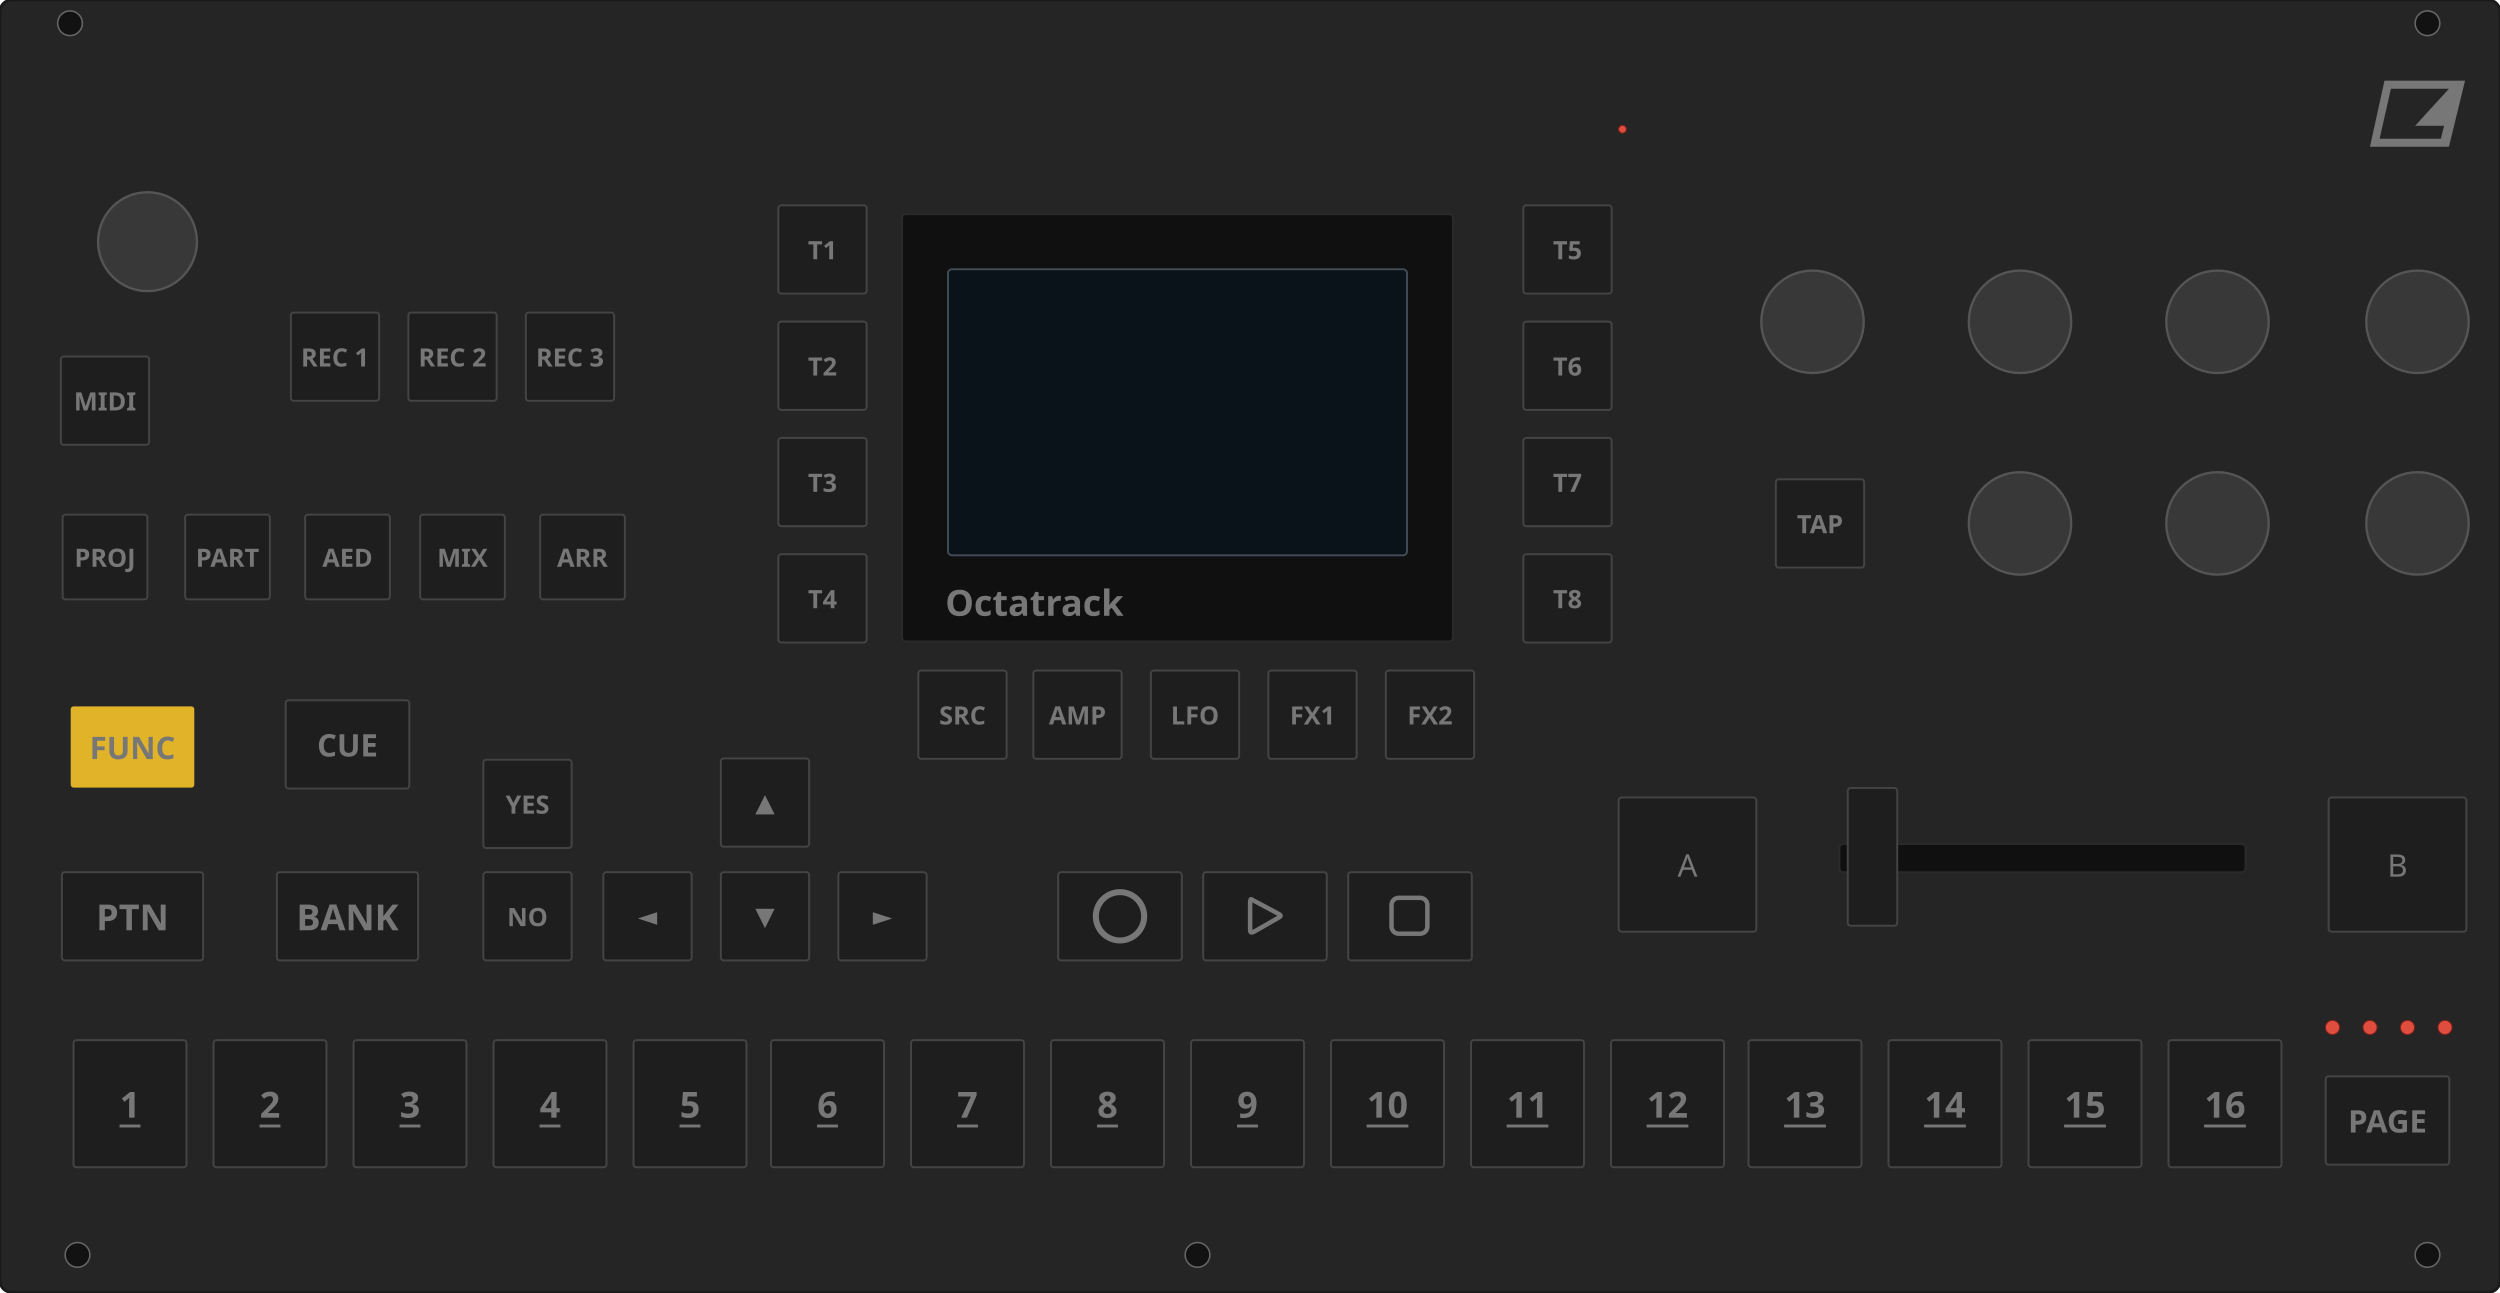
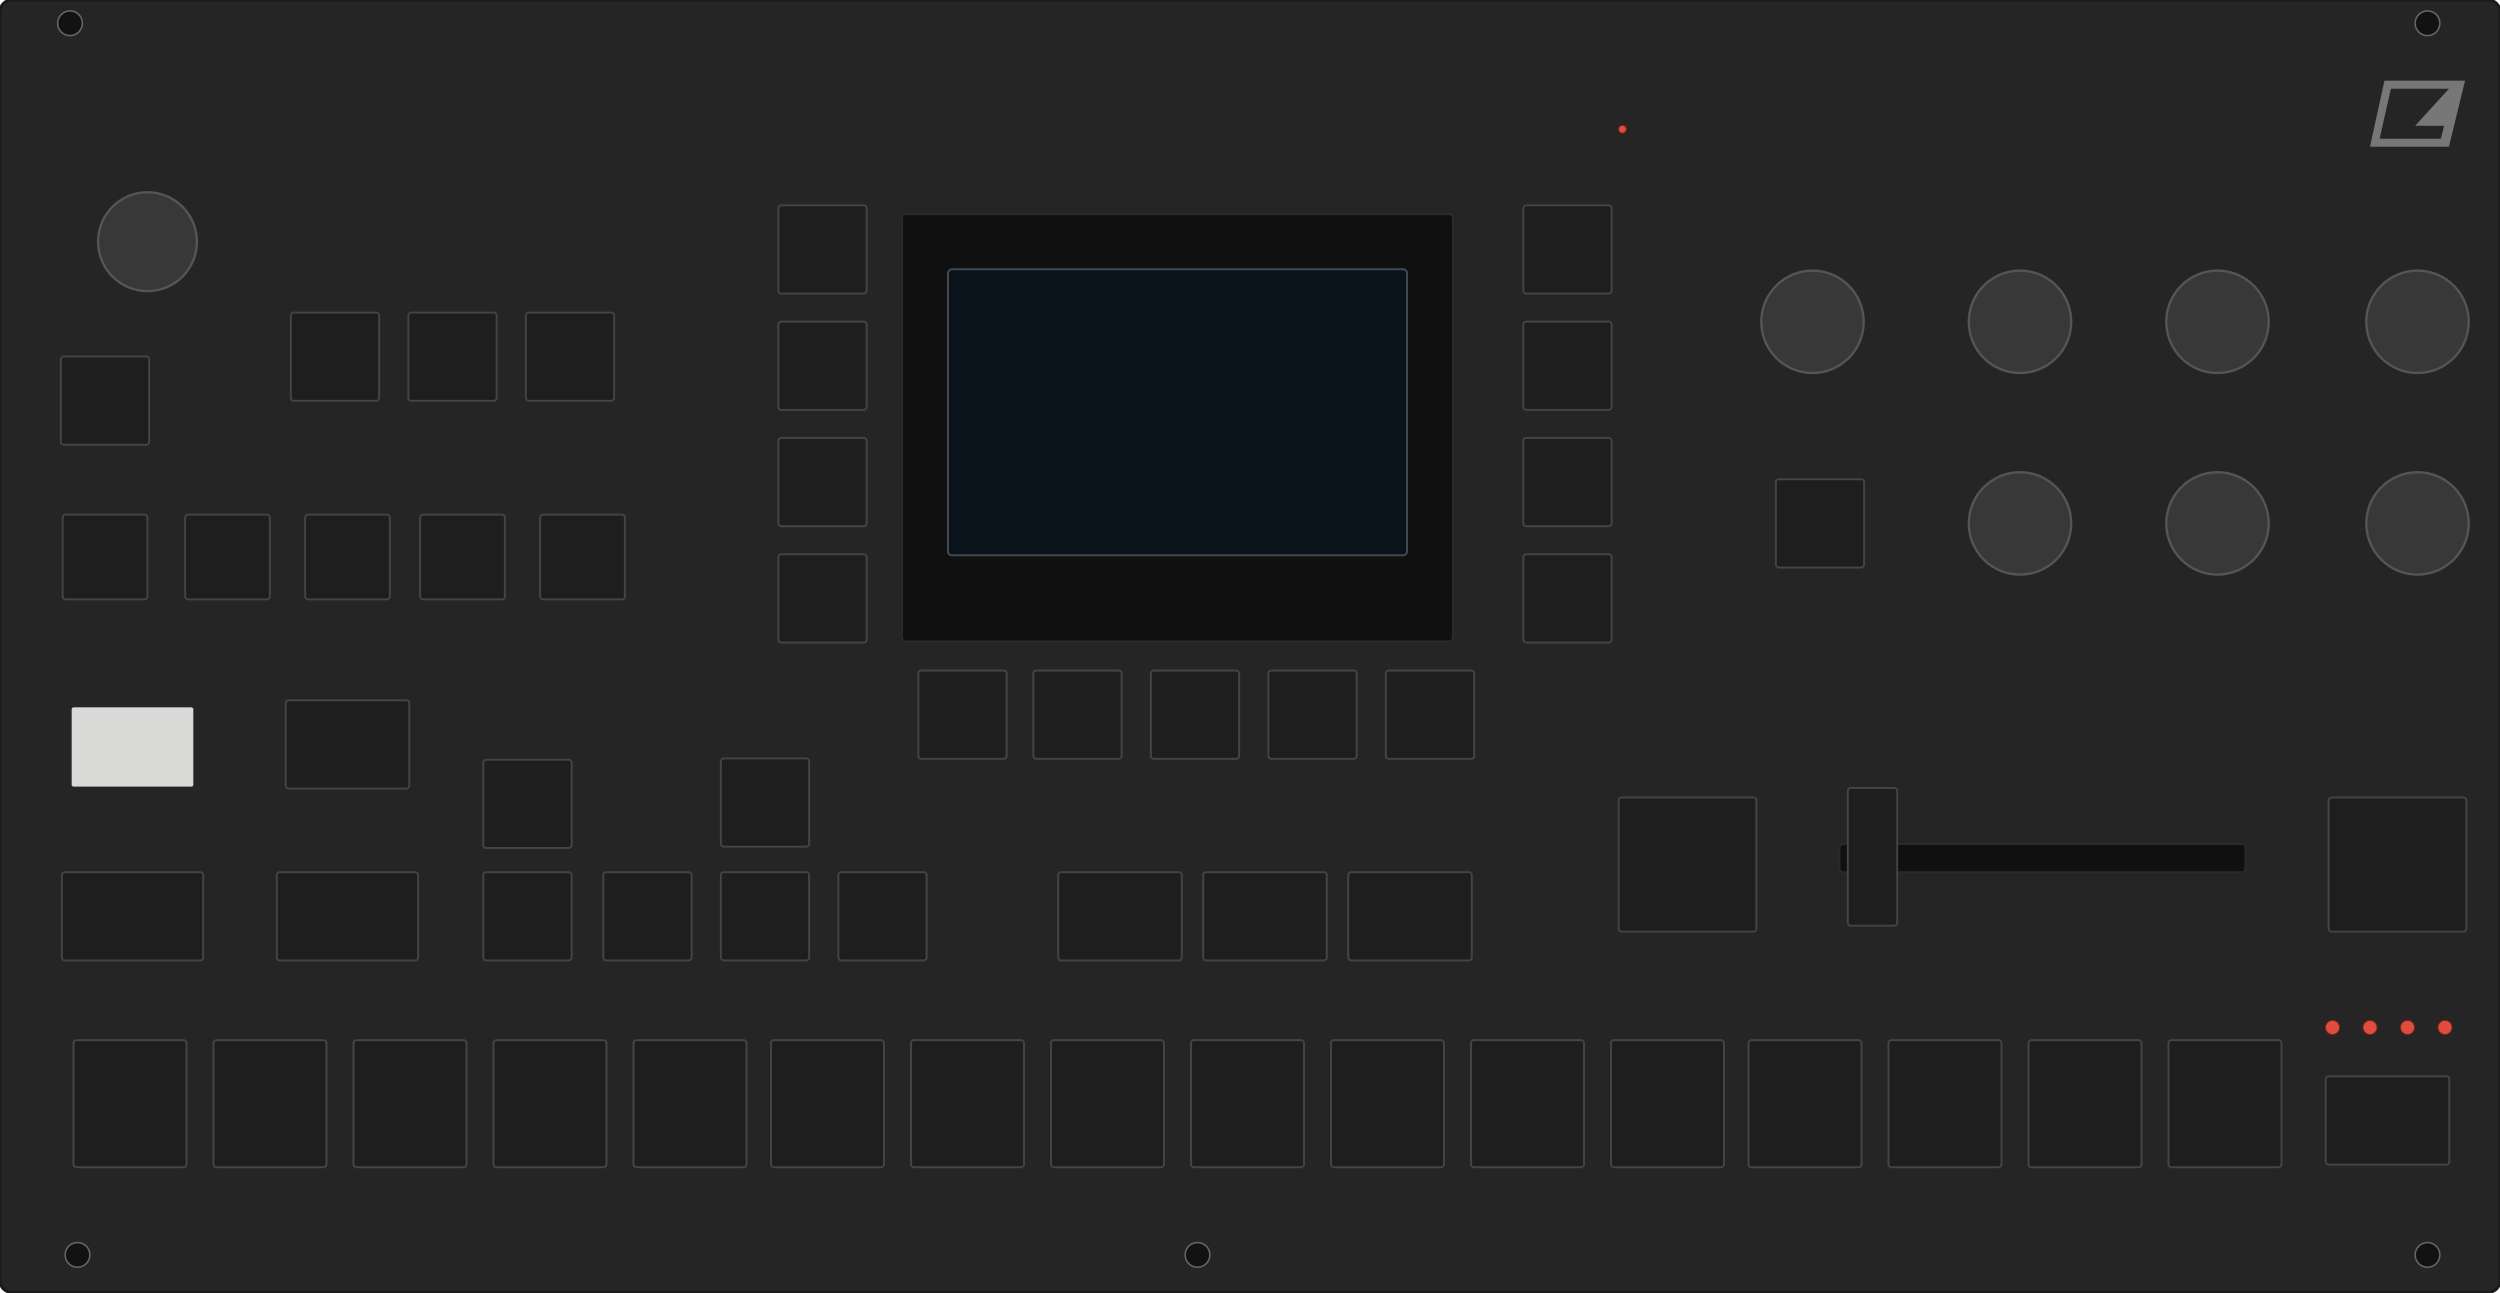
<svg xmlns="http://www.w3.org/2000/svg" baseProfile="full" height="664.3mm" version="1.1" viewBox="0 0 1285.04 664.3" width="1285.04mm">
  <defs />
  <rect fill="#252525" height="664.3" rx="6" stroke="#1a1a1a" stroke-width="1.5" width="1285.04" x="0" y="0" />
  <circle cx="35.981" cy="11.957" fill="#121212" r="6.355" stroke="#666666" stroke-width="0.8" />
  <circle cx="1247.774" cy="11.957" fill="#121212" r="6.355" stroke="#666666" stroke-width="0.8" />
  <circle cx="39.836" cy="645.035" fill="#121212" r="6.355" stroke="#666666" stroke-width="0.8" />
  <circle cx="615.534" cy="645.035" fill="#121212" r="6.355" stroke="#666666" stroke-width="0.8" />
  <circle cx="1247.774" cy="645.035" fill="#121212" r="6.355" stroke="#666666" stroke-width="0.8" />
  <path d="M5.848 0.015L38.335 0.015L31.837 26.654L0 26.654ZM8.447 3.264L3.899 23.405L28.589 23.405L29.888 18.207L18.193 18.207L31.837 3.264Z" fill="#777777" fill-rule="evenodd" stroke="none" stroke-linecap="round" stroke-linejoin="round" stroke-width="0" transform="translate(1218.197 41.4584) scale(1.274908)" />
  <circle cx="75.817" cy="124.224" fill="#383838" r="25.41" stroke="#555555" stroke-width="1.2" />
  <rect fill="#1e1e1e" height="45.38" rx="1.5" stroke="#444444" stroke-width="1.0" width="45.38" x="31.282" y="183.243" />
-   <text dominant-baseline="central" fill="#777777" font-family="sans-serif" font-size="13.0" font-weight="bold" text-anchor="middle" x="53.972" y="205.933">MIDI</text>
  <rect fill="#1e1e1e" height="45.38" rx="1.5" stroke="#444444" stroke-width="1.0" width="45.38" x="149.505" y="160.657" />
-   <text dominant-baseline="central" fill="#777777" font-family="sans-serif" font-size="13.0" font-weight="bold" text-anchor="middle" x="172.195" y="183.347">REC 1</text>
  <rect fill="#1e1e1e" height="45.38" rx="1.5" stroke="#444444" stroke-width="1.0" width="45.38" x="209.902" y="160.657" />
-   <text dominant-baseline="central" fill="#777777" font-family="sans-serif" font-size="13.0" font-weight="bold" text-anchor="middle" x="232.592" y="183.347">REC 2</text>
  <rect fill="#1e1e1e" height="45.38" rx="1.5" stroke="#444444" stroke-width="1.0" width="45.38" x="270.299" y="160.657" />
-   <text dominant-baseline="central" fill="#777777" font-family="sans-serif" font-size="13.0" font-weight="bold" text-anchor="middle" x="292.989" y="183.347">REC 3</text>
  <rect fill="#1e1e1e" height="43.56" rx="1.5" stroke="#444444" stroke-width="1.0" width="43.56" x="32.192" y="264.533" />
-   <text dominant-baseline="central" fill="#777777" font-family="sans-serif" font-size="13.0" font-weight="bold" text-anchor="middle" x="53.972" y="286.313">PROJ</text>
  <rect fill="#1e1e1e" height="43.56" rx="1.5" stroke="#444444" stroke-width="1.0" width="43.56" x="95.159" y="264.533" />
-   <text dominant-baseline="central" fill="#777777" font-family="sans-serif" font-size="13.0" font-weight="bold" text-anchor="middle" x="116.939" y="286.313">PART</text>
  <rect fill="#1e1e1e" height="43.56" rx="1.5" stroke="#444444" stroke-width="1.0" width="43.56" x="156.841" y="264.533" />
-   <text dominant-baseline="central" fill="#777777" font-family="sans-serif" font-size="13.0" font-weight="bold" text-anchor="middle" x="178.621" y="286.313">AED</text>
  <rect fill="#1e1e1e" height="43.56" rx="1.5" stroke="#444444" stroke-width="1.0" width="43.56" x="215.952" y="264.533" />
-   <text dominant-baseline="central" fill="#777777" font-family="sans-serif" font-size="13.0" font-weight="bold" text-anchor="middle" x="237.732" y="286.313">MIX</text>
  <rect fill="#1e1e1e" height="43.56" rx="1.5" stroke="#444444" stroke-width="1.0" width="43.56" x="277.634" y="264.533" />
-   <text dominant-baseline="central" fill="#777777" font-family="sans-serif" font-size="13.0" font-weight="bold" text-anchor="middle" x="299.414" y="286.313">ARR</text>
-   <rect fill="#E0B329" height="41.75" rx="1.5" stroke="none" stroke-width="1.0" width="63.53" x="36.342" y="363.09" />
-   <text dominant-baseline="central" fill="#777777" font-family="sans-serif" font-size="16.0" font-weight="bold" text-anchor="middle" x="68.107" y="383.965">FUNC</text>
+   <rect fill="#d9d9d7" height="41.75" rx="1.5" stroke="#242626" stroke-width="1.0" width="63.53" x="36.342" y="363.09" />
  <rect fill="#1e1e1e" height="45.38" rx="1.5" stroke="#444444" stroke-width="1.0" width="63.53" x="146.856" y="359.947" />
-   <text dominant-baseline="central" fill="#777777" font-family="sans-serif" font-size="16.0" font-weight="bold" text-anchor="middle" x="178.621" y="382.637">CUE</text>
  <rect fill="#101010" height="219.62" rx="2.0" stroke="#2a2a2a" stroke-width="1.0" width="283.14" x="463.684" y="110.073" />
-   <text dominant-baseline="central" fill="#777777" font-family="sans-serif" font-size="18.5" font-weight="bold" text-anchor="start" x="485.884" y="309.343">Octatrack</text>
  <rect fill="#0b131a" height="147.02" rx="2.0" stroke="#404b55" stroke-width="1.0" width="235.95" x="487.279" y="138.402" />
  <rect fill="#1e1e1e" height="45.38" rx="1.5" stroke="#444444" stroke-width="1.0" width="45.38" x="400.088" y="105.52" />
-   <text dominant-baseline="central" fill="#777777" font-family="sans-serif" font-size="13.0" font-weight="bold" text-anchor="middle" x="422.778" y="128.21">T1</text>
  <rect fill="#1e1e1e" height="45.38" rx="1.5" stroke="#444444" stroke-width="1.0" width="45.38" x="783.03" y="105.52" />
-   <text dominant-baseline="central" fill="#777777" font-family="sans-serif" font-size="13.0" font-weight="bold" text-anchor="middle" x="805.72" y="128.21">T5</text>
  <rect fill="#1e1e1e" height="45.38" rx="1.5" stroke="#444444" stroke-width="1.0" width="45.38" x="400.088" y="165.307" />
-   <text dominant-baseline="central" fill="#777777" font-family="sans-serif" font-size="13.0" font-weight="bold" text-anchor="middle" x="422.778" y="187.997">T2</text>
  <rect fill="#1e1e1e" height="45.38" rx="1.5" stroke="#444444" stroke-width="1.0" width="45.38" x="783.03" y="165.307" />
-   <text dominant-baseline="central" fill="#777777" font-family="sans-serif" font-size="13.0" font-weight="bold" text-anchor="middle" x="805.72" y="187.997">T6</text>
  <rect fill="#1e1e1e" height="45.38" rx="1.5" stroke="#444444" stroke-width="1.0" width="45.38" x="400.088" y="225.094" />
-   <text dominant-baseline="central" fill="#777777" font-family="sans-serif" font-size="13.0" font-weight="bold" text-anchor="middle" x="422.778" y="247.784">T3</text>
  <rect fill="#1e1e1e" height="45.38" rx="1.5" stroke="#444444" stroke-width="1.0" width="45.38" x="783.03" y="225.094" />
-   <text dominant-baseline="central" fill="#777777" font-family="sans-serif" font-size="13.0" font-weight="bold" text-anchor="middle" x="805.72" y="247.784">T7</text>
  <rect fill="#1e1e1e" height="45.38" rx="1.5" stroke="#444444" stroke-width="1.0" width="45.38" x="400.088" y="284.881" />
-   <text dominant-baseline="central" fill="#777777" font-family="sans-serif" font-size="13.0" font-weight="bold" text-anchor="middle" x="422.778" y="307.571">T4</text>
  <rect fill="#1e1e1e" height="45.38" rx="1.5" stroke="#444444" stroke-width="1.0" width="45.38" x="783.03" y="284.881" />
-   <text dominant-baseline="central" fill="#777777" font-family="sans-serif" font-size="13.0" font-weight="bold" text-anchor="middle" x="805.72" y="307.571">T8</text>
  <rect fill="#1e1e1e" height="45.38" rx="1.5" stroke="#444444" stroke-width="1.0" width="45.38" x="472.05" y="344.668" />
-   <text dominant-baseline="central" fill="#777777" font-family="sans-serif" font-size="13.0" font-weight="bold" text-anchor="middle" x="494.74" y="367.358">SRC</text>
  <rect fill="#1e1e1e" height="45.38" rx="1.5" stroke="#444444" stroke-width="1.0" width="45.38" x="531.162" y="344.668" />
-   <text dominant-baseline="central" fill="#777777" font-family="sans-serif" font-size="13.0" font-weight="bold" text-anchor="middle" x="553.852" y="367.358">AMP</text>
  <rect fill="#1e1e1e" height="45.38" rx="1.5" stroke="#444444" stroke-width="1.0" width="45.38" x="591.559" y="344.668" />
-   <text dominant-baseline="central" fill="#777777" font-family="sans-serif" font-size="13.0" font-weight="bold" text-anchor="middle" x="614.249" y="367.358">LFO</text>
  <rect fill="#1e1e1e" height="45.38" rx="1.5" stroke="#444444" stroke-width="1.0" width="45.38" x="651.956" y="344.668" />
-   <text dominant-baseline="central" fill="#777777" font-family="sans-serif" font-size="13.0" font-weight="bold" text-anchor="middle" x="674.646" y="367.358">FX1</text>
  <rect fill="#1e1e1e" height="45.38" rx="1.5" stroke="#444444" stroke-width="1.0" width="45.38" x="712.353" y="344.668" />
-   <text dominant-baseline="central" fill="#777777" font-family="sans-serif" font-size="13.0" font-weight="bold" text-anchor="middle" x="735.043" y="367.358">FX2</text>
  <circle cx="931.654" cy="165.411" fill="#383838" r="26.32" stroke="#555555" stroke-width="1.2" />
  <circle cx="1038.312" cy="165.411" fill="#383838" r="26.32" stroke="#555555" stroke-width="1.2" />
  <circle cx="1139.83" cy="165.411" fill="#383838" r="26.32" stroke="#555555" stroke-width="1.2" />
  <circle cx="1242.634" cy="165.411" fill="#383838" r="26.32" stroke="#555555" stroke-width="1.2" />
  <circle cx="1038.312" cy="269.041" fill="#383838" r="26.32" stroke="#555555" stroke-width="1.2" />
  <circle cx="1139.83" cy="269.041" fill="#383838" r="26.32" stroke="#555555" stroke-width="1.2" />
  <circle cx="1242.634" cy="269.041" fill="#383838" r="26.32" stroke="#555555" stroke-width="1.2" />
  <rect fill="#1e1e1e" height="45.38" rx="1.5" stroke="#444444" stroke-width="1.0" width="45.38" x="912.819" y="246.351" />
-   <text dominant-baseline="central" fill="#777777" font-family="sans-serif" font-size="13.0" font-weight="bold" text-anchor="middle" x="935.509" y="269.041">TAP</text>
  <rect fill="#1e1e1e" height="45.38" rx="1.5" stroke="#444444" stroke-width="1.0" width="72.6" x="31.807" y="448.299" />
-   <text dominant-baseline="central" fill="#777777" font-family="sans-serif" font-size="18.5" font-weight="bold" text-anchor="middle" x="68.107" y="470.989">PTN</text>
  <rect fill="#1e1e1e" height="45.38" rx="1.5" stroke="#444444" stroke-width="1.0" width="72.6" x="142.321" y="448.299" />
-   <text dominant-baseline="central" fill="#777777" font-family="sans-serif" font-size="18.5" font-weight="bold" text-anchor="middle" x="178.621" y="470.989">BANK</text>
  <rect fill="#1e1e1e" height="45.38" rx="1.5" stroke="#444444" stroke-width="1.0" width="45.38" x="248.453" y="390.505" />
-   <text dominant-baseline="central" fill="#777777" font-family="sans-serif" font-size="13.0" font-weight="bold" text-anchor="middle" x="271.143" y="413.195">YES</text>
  <rect fill="#1e1e1e" height="45.38" rx="1.5" stroke="#444444" stroke-width="1.0" width="45.38" x="248.453" y="448.299" />
-   <text dominant-baseline="central" fill="#777777" font-family="sans-serif" font-size="13.0" font-weight="bold" text-anchor="middle" x="271.143" y="470.989">NO</text>
  <rect fill="#1e1e1e" height="45.38" rx="1.5" stroke="#444444" stroke-width="1.0" width="45.38" x="370.532" y="389.84" />
-   <text dominant-baseline="central" fill="#777777" font-family="sans-serif" font-size="13.0" font-weight="bold" text-anchor="middle" x="393.222" y="412.53">▲</text>
  <rect fill="#1e1e1e" height="45.38" rx="1.5" stroke="#444444" stroke-width="1.0" width="45.38" x="310.135" y="448.299" />
-   <text dominant-baseline="central" fill="#777777" font-family="sans-serif" font-size="13.0" font-weight="bold" text-anchor="middle" x="332.825" y="470.989">◄</text>
  <rect fill="#1e1e1e" height="45.38" rx="1.5" stroke="#444444" stroke-width="1.0" width="45.38" x="370.532" y="448.299" />
-   <text dominant-baseline="central" fill="#777777" font-family="sans-serif" font-size="13.0" font-weight="bold" text-anchor="middle" x="393.222" y="470.989">▼</text>
  <rect fill="#1e1e1e" height="45.38" rx="1.5" stroke="#444444" stroke-width="1.0" width="45.38" x="430.929" y="448.299" />
-   <text dominant-baseline="central" fill="#777777" font-family="sans-serif" font-size="13.0" font-weight="bold" text-anchor="middle" x="453.619" y="470.989">►</text>
  <rect fill="#1e1e1e" height="45.38" rx="1.5" stroke="#444444" stroke-width="1.0" width="63.53" x="543.933" y="448.299" />
-   <circle cx="575.698" cy="470.989" fill="none" r="12.416" stroke="#777777" stroke-width="3.104" />
  <rect fill="#1e1e1e" height="45.38" rx="1.5" stroke="#444444" stroke-width="1.0" width="63.53" x="618.465" y="448.299" />
-   <path d="M3.249 1.958C2.816 1.525 2.599 1.958 2.599 3.257V13.003C2.599 13.87 3.032 14.086 3.898 13.653L12.995 8.455C13.861 8.022 13.861 7.589 12.995 7.156L3.249 1.958Z" fill="none" stroke="#777777" stroke-linecap="round" stroke-linejoin="round" stroke-width="1.624" transform="translate(650.2302 470.9887) scale(1.418125) translate(-8.0 -8.0)" />
  <rect fill="#1e1e1e" height="45.38" rx="1.5" stroke="#444444" stroke-width="1.0" width="63.53" x="692.998" y="448.299" />
-   <path d="M3.411 1.145H10.233C11.489 1.145 12.507 2.163 12.507 3.419V10.241C12.507 11.497 11.489 12.515 10.233 12.515H3.411C2.155 12.515 1.137 11.497 1.137 10.241V3.419C1.137 2.163 2.155 1.145 3.411 1.145Z" fill="none" stroke="#777777" stroke-linecap="round" stroke-linejoin="round" stroke-width="1.421" transform="translate(724.7626 470.9887) scale(1.620714) translate(-7.0 -7.0)" />
  <rect fill="#1e1e1e" height="68.97" rx="1.5" stroke="#444444" stroke-width="1.0" width="70.79" x="832.007" y="409.932" />
-   <text dominant-baseline="central" fill="#777777" font-family="sans-serif" font-size="16.0" font-weight="normal" text-anchor="middle" x="867.402" y="444.417">A</text>
  <rect fill="#1e1e1e" height="68.97" rx="1.5" stroke="#444444" stroke-width="1.0" width="70.79" x="1196.958" y="409.932" />
-   <text dominant-baseline="central" fill="#777777" font-family="sans-serif" font-size="16.0" font-weight="normal" text-anchor="middle" x="1232.353" y="444.417">B</text>
  <rect fill="#101010" height="14.52" rx="2.0" stroke="#2a2a2a" stroke-width="1.0" width="208.73" x="945.513" y="433.835" />
  <rect fill="#1e1e1e" height="70.79" rx="1.5" stroke="#444444" stroke-width="1.0" width="25.41" x="949.79" y="405.036" />
  <rect fill="#1e1e1e" height="65.34" rx="1.5" stroke="#444444" stroke-width="1.0" width="58.08" x="37.782" y="534.642" />
-   <text dominant-baseline="central" fill="#777777" font-family="sans-serif" font-size="18.5" font-weight="bold" text-anchor="middle" x="66.822" y="567.312">1</text>
-   <line stroke="#777777" stroke-width="1.48" x1="61.457" x2="72.187" y1="578.782" y2="578.782" />
  <rect fill="#1e1e1e" height="65.34" rx="1.5" stroke="#444444" stroke-width="1.0" width="58.08" x="109.744" y="534.642" />
-   <text dominant-baseline="central" fill="#777777" font-family="sans-serif" font-size="18.5" font-weight="bold" text-anchor="middle" x="138.784" y="567.312">2</text>
-   <line stroke="#777777" stroke-width="1.48" x1="133.419" x2="144.149" y1="578.782" y2="578.782" />
  <rect fill="#1e1e1e" height="65.34" rx="1.5" stroke="#444444" stroke-width="1.0" width="58.08" x="181.707" y="534.642" />
-   <text dominant-baseline="central" fill="#777777" font-family="sans-serif" font-size="18.5" font-weight="bold" text-anchor="middle" x="210.747" y="567.312">3</text>
-   <line stroke="#777777" stroke-width="1.48" x1="205.382" x2="216.112" y1="578.782" y2="578.782" />
  <rect fill="#1e1e1e" height="65.34" rx="1.5" stroke="#444444" stroke-width="1.0" width="58.08" x="253.669" y="534.642" />
-   <text dominant-baseline="central" fill="#777777" font-family="sans-serif" font-size="18.5" font-weight="bold" text-anchor="middle" x="282.709" y="567.312">4</text>
-   <line stroke="#777777" stroke-width="1.48" x1="277.344" x2="288.074" y1="578.782" y2="578.782" />
  <rect fill="#1e1e1e" height="65.34" rx="1.5" stroke="#444444" stroke-width="1.0" width="58.08" x="325.631" y="534.642" />
-   <text dominant-baseline="central" fill="#777777" font-family="sans-serif" font-size="18.5" font-weight="bold" text-anchor="middle" x="354.671" y="567.312">5</text>
-   <line stroke="#777777" stroke-width="1.48" x1="349.306" x2="360.036" y1="578.782" y2="578.782" />
  <rect fill="#1e1e1e" height="65.34" rx="1.5" stroke="#444444" stroke-width="1.0" width="58.08" x="396.308" y="534.642" />
-   <text dominant-baseline="central" fill="#777777" font-family="sans-serif" font-size="18.5" font-weight="bold" text-anchor="middle" x="425.348" y="567.312">6</text>
-   <line stroke="#777777" stroke-width="1.48" x1="419.983" x2="430.713" y1="578.782" y2="578.782" />
  <rect fill="#1e1e1e" height="65.34" rx="1.5" stroke="#444444" stroke-width="1.0" width="58.08" x="468.27" y="534.642" />
-   <text dominant-baseline="central" fill="#777777" font-family="sans-serif" font-size="18.5" font-weight="bold" text-anchor="middle" x="497.31" y="567.312">7</text>
-   <line stroke="#777777" stroke-width="1.48" x1="491.945" x2="502.675" y1="578.782" y2="578.782" />
  <rect fill="#1e1e1e" height="65.34" rx="1.5" stroke="#444444" stroke-width="1.0" width="58.08" x="540.233" y="534.642" />
-   <text dominant-baseline="central" fill="#777777" font-family="sans-serif" font-size="18.5" font-weight="bold" text-anchor="middle" x="569.273" y="567.312">8</text>
-   <line stroke="#777777" stroke-width="1.48" x1="563.908" x2="574.638" y1="578.782" y2="578.782" />
  <rect fill="#1e1e1e" height="65.34" rx="1.5" stroke="#444444" stroke-width="1.0" width="58.08" x="612.195" y="534.642" />
-   <text dominant-baseline="central" fill="#777777" font-family="sans-serif" font-size="18.5" font-weight="bold" text-anchor="middle" x="641.235" y="567.312">9</text>
-   <line stroke="#777777" stroke-width="1.48" x1="635.87" x2="646.6" y1="578.782" y2="578.782" />
  <rect fill="#1e1e1e" height="65.34" rx="1.5" stroke="#444444" stroke-width="1.0" width="58.08" x="684.157" y="534.642" />
-   <text dominant-baseline="central" fill="#777777" font-family="sans-serif" font-size="18.5" font-weight="bold" text-anchor="middle" x="713.197" y="567.312">10</text>
-   <line stroke="#777777" stroke-width="1.48" x1="702.467" x2="723.927" y1="578.782" y2="578.782" />
  <rect fill="#1e1e1e" height="65.34" rx="1.5" stroke="#444444" stroke-width="1.0" width="58.08" x="756.119" y="534.642" />
-   <text dominant-baseline="central" fill="#777777" font-family="sans-serif" font-size="18.5" font-weight="bold" text-anchor="middle" x="785.159" y="567.312">11</text>
-   <line stroke="#777777" stroke-width="1.48" x1="774.429" x2="795.889" y1="578.782" y2="578.782" />
  <rect fill="#1e1e1e" height="65.34" rx="1.5" stroke="#444444" stroke-width="1.0" width="58.08" x="828.082" y="534.642" />
-   <text dominant-baseline="central" fill="#777777" font-family="sans-serif" font-size="18.5" font-weight="bold" text-anchor="middle" x="857.122" y="567.312">12</text>
-   <line stroke="#777777" stroke-width="1.48" x1="846.392" x2="867.852" y1="578.782" y2="578.782" />
  <rect fill="#1e1e1e" height="65.34" rx="1.5" stroke="#444444" stroke-width="1.0" width="58.08" x="898.759" y="534.642" />
-   <text dominant-baseline="central" fill="#777777" font-family="sans-serif" font-size="18.5" font-weight="bold" text-anchor="middle" x="927.799" y="567.312">13</text>
-   <line stroke="#777777" stroke-width="1.48" x1="917.069" x2="938.529" y1="578.782" y2="578.782" />
  <rect fill="#1e1e1e" height="65.34" rx="1.5" stroke="#444444" stroke-width="1.0" width="58.08" x="970.721" y="534.642" />
-   <text dominant-baseline="central" fill="#777777" font-family="sans-serif" font-size="18.5" font-weight="bold" text-anchor="middle" x="999.761" y="567.312">14</text>
-   <line stroke="#777777" stroke-width="1.48" x1="989.031" x2="1010.491" y1="578.782" y2="578.782" />
  <rect fill="#1e1e1e" height="65.34" rx="1.5" stroke="#444444" stroke-width="1.0" width="58.08" x="1042.683" y="534.642" />
-   <text dominant-baseline="central" fill="#777777" font-family="sans-serif" font-size="18.5" font-weight="bold" text-anchor="middle" x="1071.723" y="567.312">15</text>
-   <line stroke="#777777" stroke-width="1.48" x1="1060.993" x2="1082.453" y1="578.782" y2="578.782" />
  <rect fill="#1e1e1e" height="65.34" rx="1.5" stroke="#444444" stroke-width="1.0" width="58.08" x="1114.646" y="534.642" />
-   <text dominant-baseline="central" fill="#777777" font-family="sans-serif" font-size="18.5" font-weight="bold" text-anchor="middle" x="1143.686" y="567.312">16</text>
-   <line stroke="#777777" stroke-width="1.48" x1="1132.956" x2="1154.416" y1="578.782" y2="578.782" />
  <rect fill="#1e1e1e" height="45.39" rx="1.5" stroke="#444444" stroke-width="1.0" width="63.53" x="1195.448" y="553.253" />
-   <text dominant-baseline="central" fill="#777777" font-family="sans-serif" font-size="16.0" font-weight="bold" text-anchor="middle" x="1227.213" y="575.948">PAGE</text>
  <circle cx="1198.942" cy="528.119" fill="#df4d3e" r="3.63" stroke="#802018" stroke-width="0.5" />
  <circle cx="1218.218" cy="528.119" fill="#df4d3e" r="3.63" stroke="#802018" stroke-width="0.5" />
  <circle cx="1237.494" cy="528.119" fill="#df4d3e" r="3.63" stroke="#802018" stroke-width="0.5" />
  <circle cx="1256.769" cy="528.119" fill="#df4d3e" r="3.63" stroke="#802018" stroke-width="0.5" />
  <circle cx="833.991" cy="66.43" fill="#df4d3e" r="2.0" stroke="#802018" stroke-width="0.5" />
</svg>
